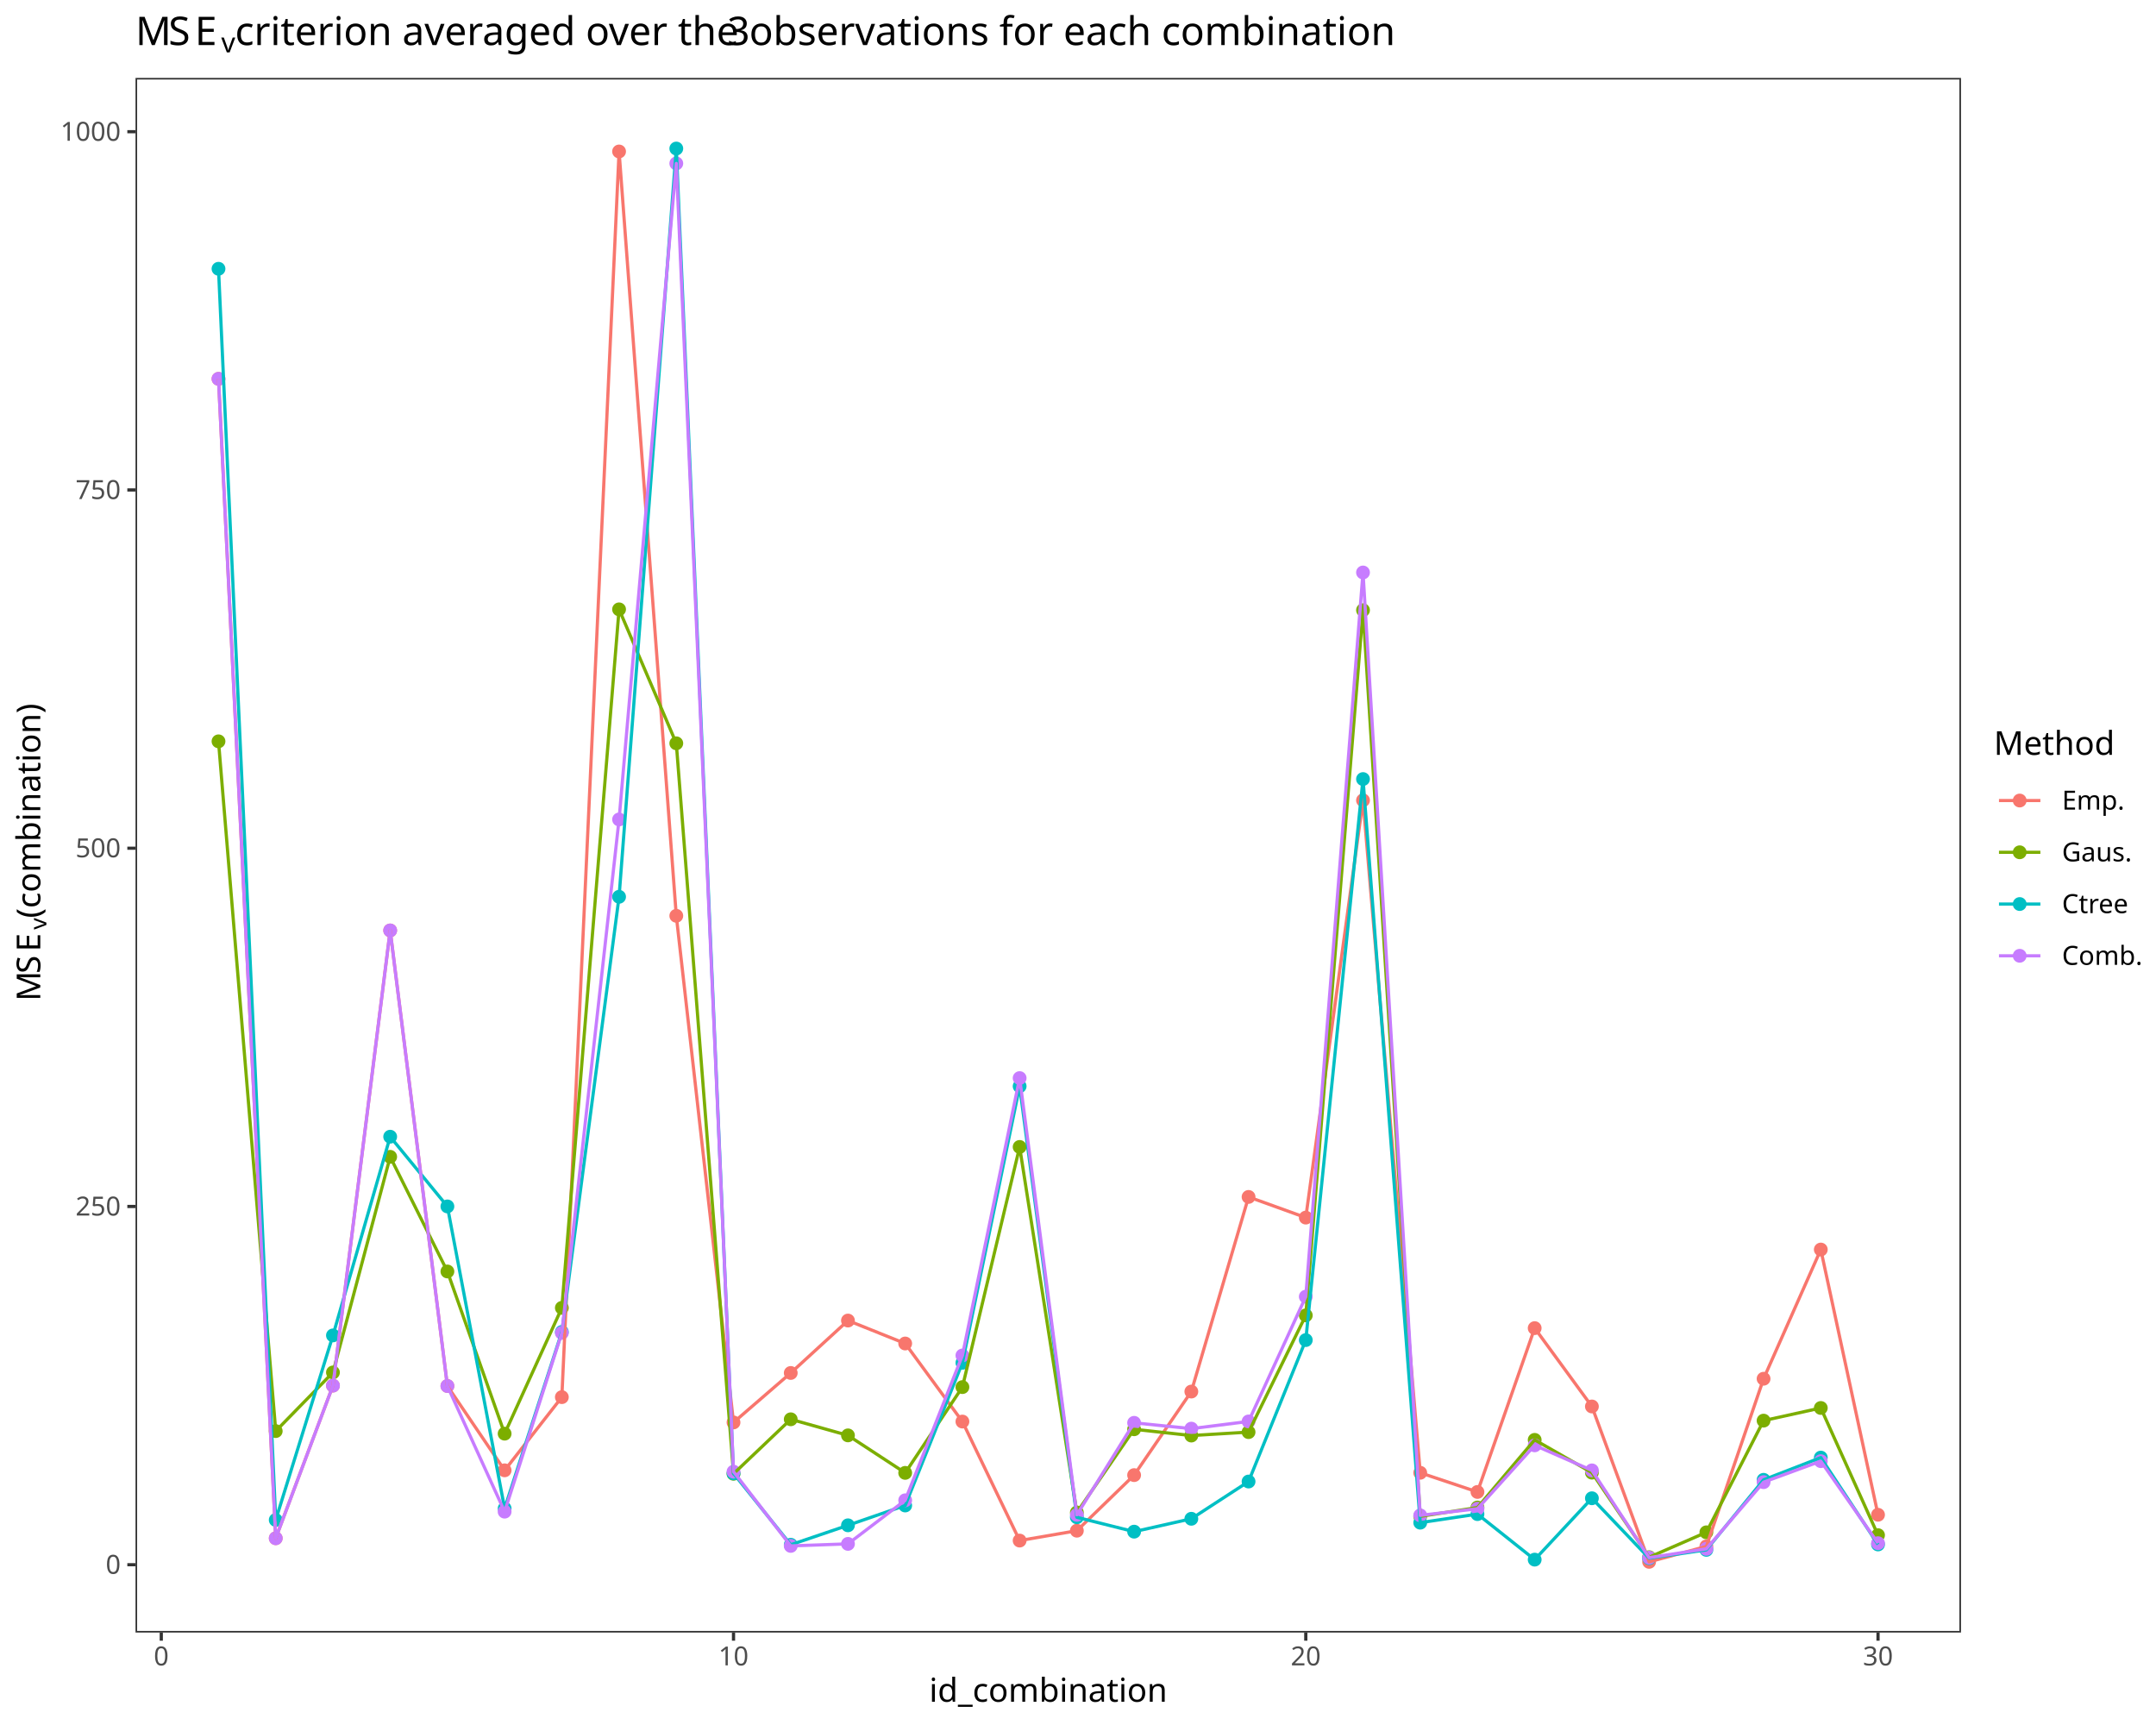
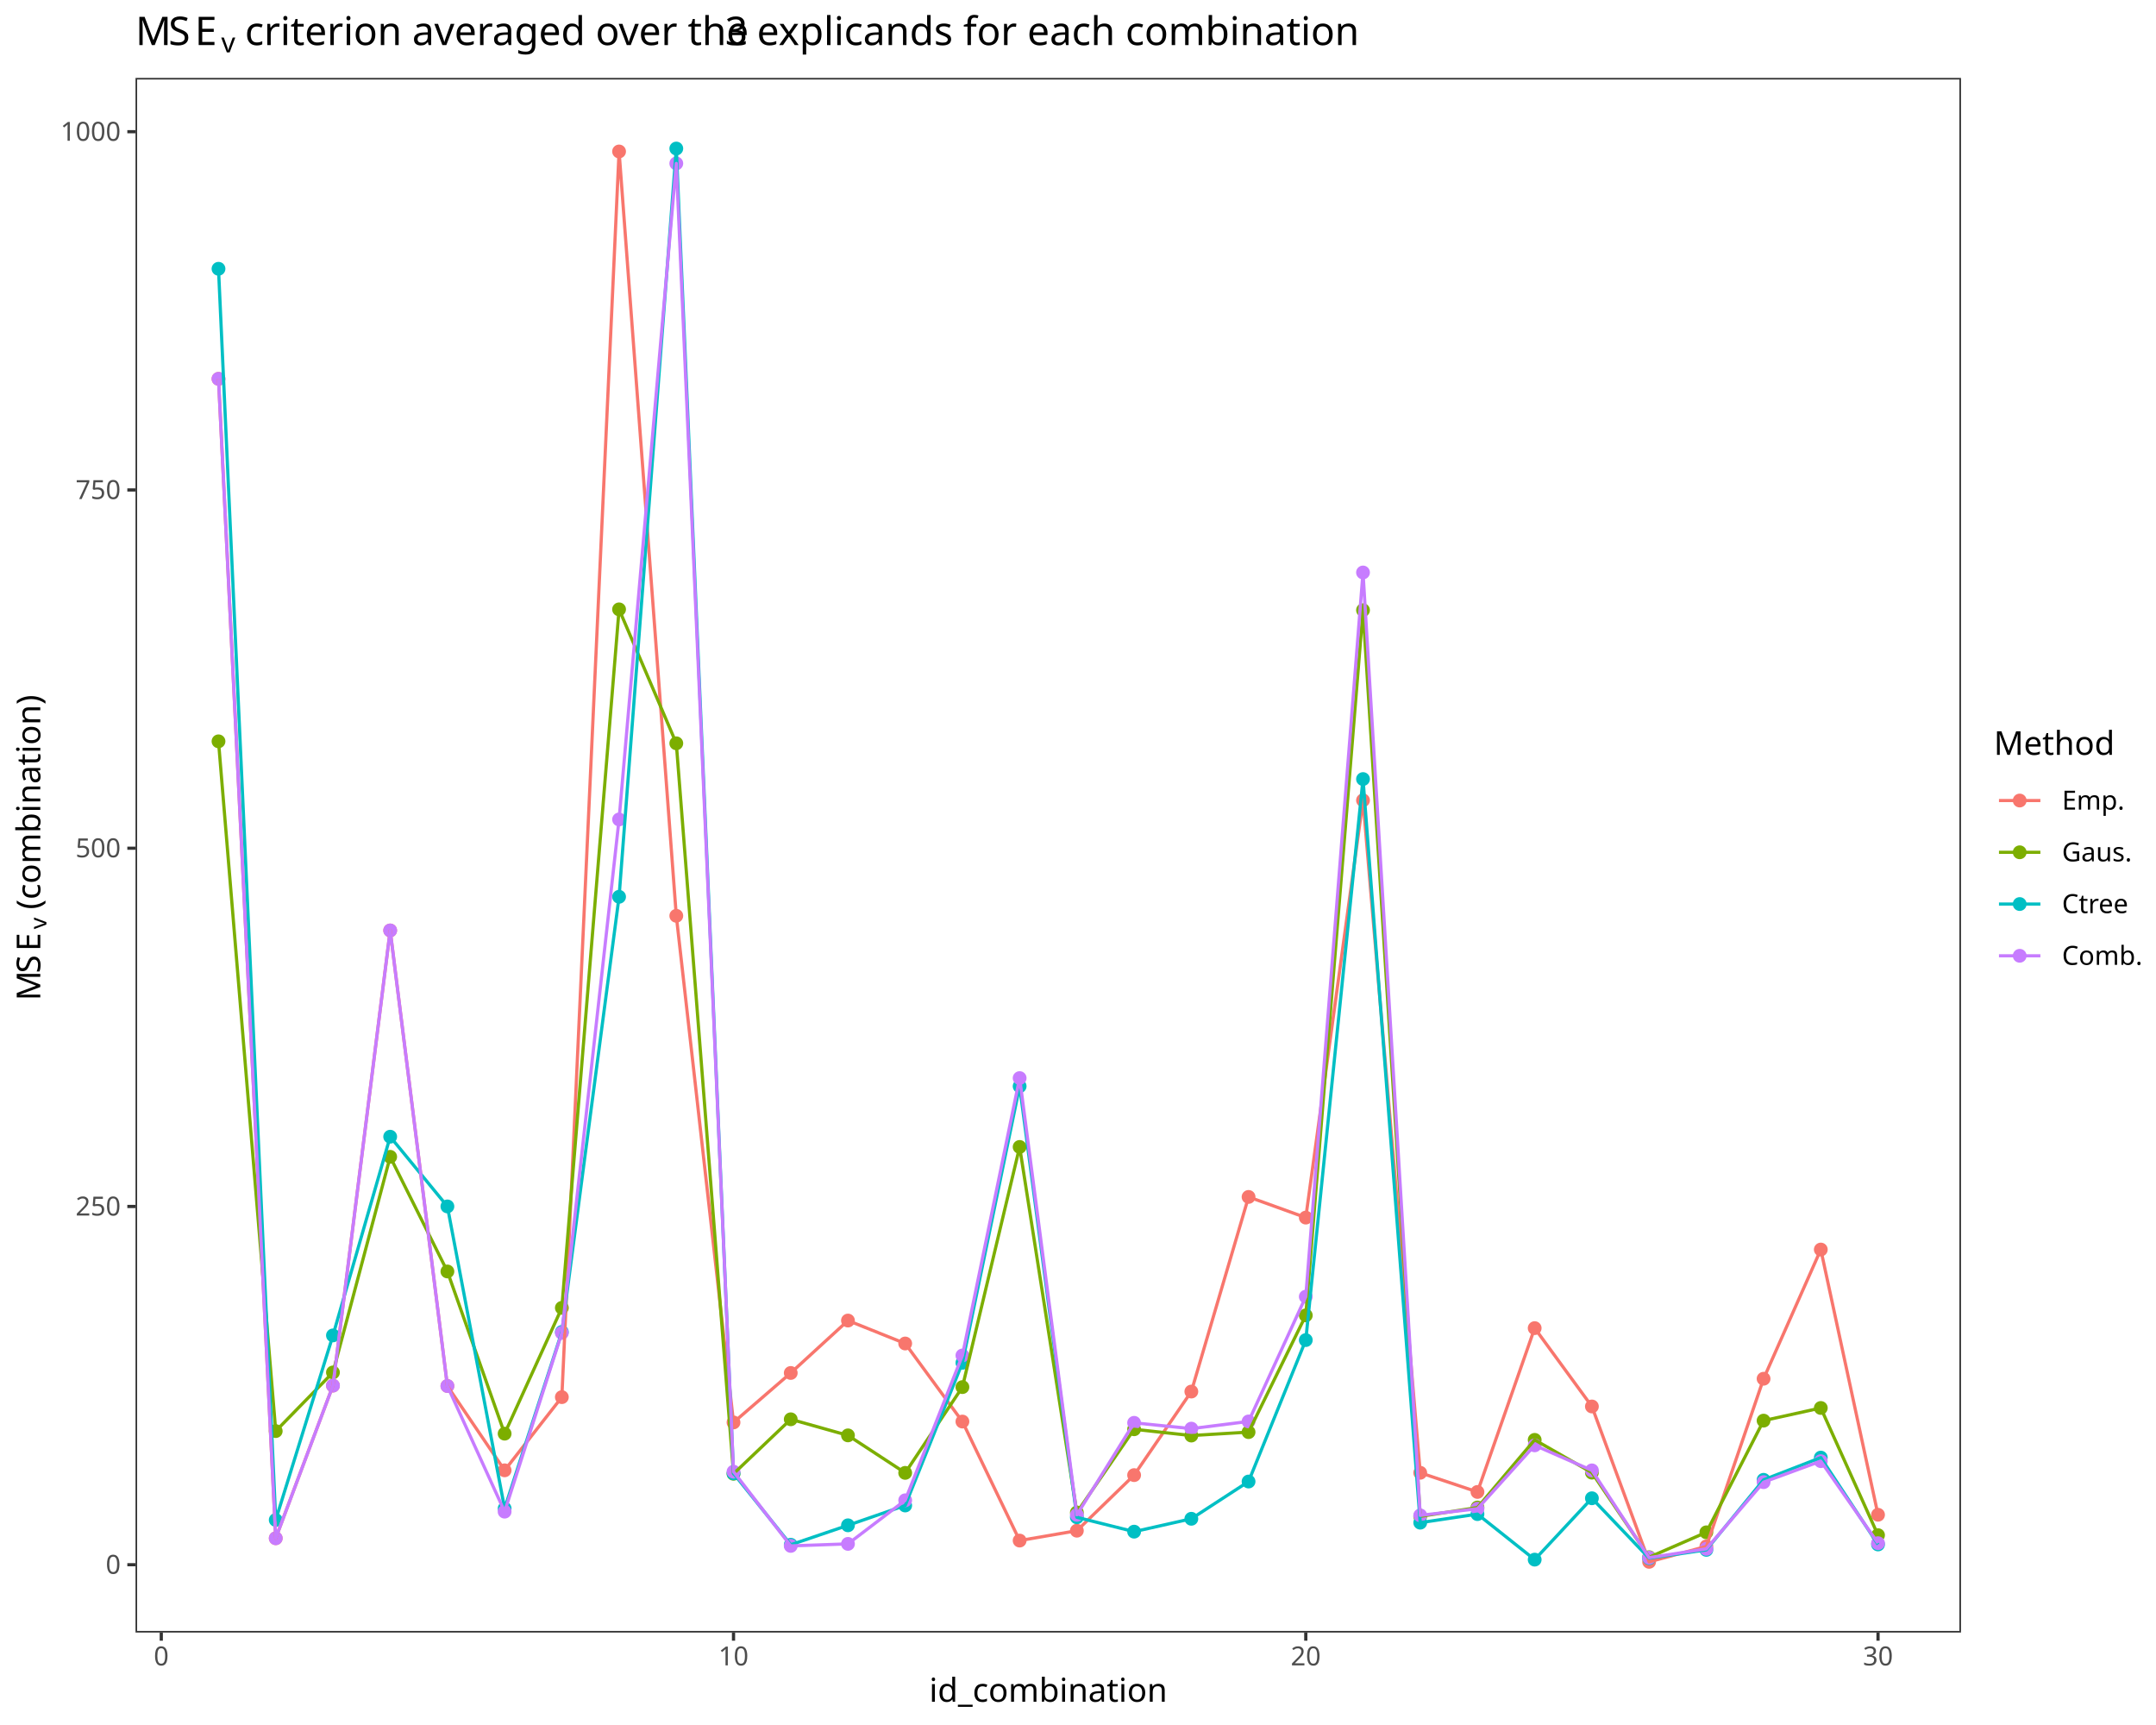
<svg xmlns="http://www.w3.org/2000/svg" class="svglite" data-engine-version="2.0" width="720.00pt" height="576.00pt" viewBox="0 0 720.00 576.00">
  <defs>
    <style type="text/css">
    .svglite line, .svglite polyline, .svglite polygon, .svglite path, .svglite rect, .svglite circle {
      fill: none;
      stroke: #000000;
      stroke-linecap: round;
      stroke-linejoin: round;
      stroke-miterlimit: 10.00;
    }
  </style>
  </defs>
  <rect width="100%" height="100%" style="stroke: none; fill: #FFFFFF;" />
  <defs>
    <clipPath id="cpMC4wMHw3MjAuMDB8MC4wMHw1NzYuMDA=">
      <rect x="0.00" y="0.00" width="720.00" height="576.00" />
    </clipPath>
  </defs>
  <g clip-path="url(#cpMC4wMHw3MjAuMDB8MC4wMHw1NzYuMDA=)">
    <rect x="0.00" y="0.00" width="720.00" height="576.00" style="stroke-width: 1.07; stroke: #FFFFFF; fill: #FFFFFF;" />
  </g>
  <defs>
    <clipPath id="cpNDUuMjZ8NjU0Ljg4fDI2LjAxfDU0NS4xMQ==">
      <rect x="45.26" y="26.01" width="609.62" height="519.11" />
    </clipPath>
  </defs>
  <g clip-path="url(#cpNDUuMjZ8NjU0Ljg4fDI2LjAxfDU0NS4xMQ==)">
    <rect x="45.26" y="26.01" width="609.62" height="519.11" style="stroke-width: 1.07; stroke: none; fill: #FFFFFF;" />
    <circle cx="72.97" cy="126.50" r="1.95" style="stroke-width: 0.71; stroke: #F8766D; fill: #F8766D;" />
    <circle cx="92.08" cy="513.64" r="1.95" style="stroke-width: 0.71; stroke: #F8766D; fill: #F8766D;" />
    <circle cx="111.19" cy="462.67" r="1.95" style="stroke-width: 0.71; stroke: #F8766D; fill: #F8766D;" />
    <circle cx="130.30" cy="310.69" r="1.95" style="stroke-width: 0.71; stroke: #F8766D; fill: #F8766D;" />
    <circle cx="149.41" cy="462.80" r="1.95" style="stroke-width: 0.71; stroke: #F8766D; fill: #F8766D;" />
    <circle cx="168.52" cy="490.96" r="1.95" style="stroke-width: 0.71; stroke: #F8766D; fill: #F8766D;" />
    <circle cx="187.63" cy="466.52" r="1.95" style="stroke-width: 0.71; stroke: #F8766D; fill: #F8766D;" />
    <circle cx="206.74" cy="50.58" r="1.95" style="stroke-width: 0.71; stroke: #F8766D; fill: #F8766D;" />
    <circle cx="225.85" cy="305.80" r="1.95" style="stroke-width: 0.71; stroke: #F8766D; fill: #F8766D;" />
    <circle cx="244.96" cy="474.97" r="1.95" style="stroke-width: 0.71; stroke: #F8766D; fill: #F8766D;" />
    <circle cx="264.07" cy="458.45" r="1.95" style="stroke-width: 0.71; stroke: #F8766D; fill: #F8766D;" />
    <circle cx="283.18" cy="440.95" r="1.95" style="stroke-width: 0.71; stroke: #F8766D; fill: #F8766D;" />
    <circle cx="302.29" cy="448.61" r="1.95" style="stroke-width: 0.71; stroke: #F8766D; fill: #F8766D;" />
    <circle cx="321.40" cy="474.68" r="1.95" style="stroke-width: 0.71; stroke: #F8766D; fill: #F8766D;" />
    <circle cx="340.51" cy="514.42" r="1.95" style="stroke-width: 0.71; stroke: #F8766D; fill: #F8766D;" />
    <circle cx="359.62" cy="511.12" r="1.95" style="stroke-width: 0.71; stroke: #F8766D; fill: #F8766D;" />
    <circle cx="378.74" cy="492.56" r="1.95" style="stroke-width: 0.71; stroke: #F8766D; fill: #F8766D;" />
    <circle cx="397.85" cy="464.66" r="1.95" style="stroke-width: 0.71; stroke: #F8766D; fill: #F8766D;" />
    <circle cx="416.96" cy="399.67" r="1.95" style="stroke-width: 0.71; stroke: #F8766D; fill: #F8766D;" />
    <circle cx="436.07" cy="406.57" r="1.95" style="stroke-width: 0.71; stroke: #F8766D; fill: #F8766D;" />
    <circle cx="455.18" cy="267.24" r="1.95" style="stroke-width: 0.71; stroke: #F8766D; fill: #F8766D;" />
    <circle cx="474.29" cy="491.78" r="1.95" style="stroke-width: 0.71; stroke: #F8766D; fill: #F8766D;" />
    <circle cx="493.40" cy="498.18" r="1.95" style="stroke-width: 0.71; stroke: #F8766D; fill: #F8766D;" />
    <circle cx="512.51" cy="443.48" r="1.95" style="stroke-width: 0.71; stroke: #F8766D; fill: #F8766D;" />
    <circle cx="531.62" cy="469.64" r="1.95" style="stroke-width: 0.71; stroke: #F8766D; fill: #F8766D;" />
    <circle cx="550.73" cy="521.52" r="1.95" style="stroke-width: 0.71; stroke: #F8766D; fill: #F8766D;" />
    <circle cx="569.84" cy="516.36" r="1.95" style="stroke-width: 0.71; stroke: #F8766D; fill: #F8766D;" />
    <circle cx="588.95" cy="460.38" r="1.95" style="stroke-width: 0.71; stroke: #F8766D; fill: #F8766D;" />
    <circle cx="608.06" cy="417.24" r="1.95" style="stroke-width: 0.71; stroke: #F8766D; fill: #F8766D;" />
    <circle cx="627.17" cy="505.80" r="1.95" style="stroke-width: 0.71; stroke: #F8766D; fill: #F8766D;" />
    <circle cx="72.97" cy="247.54" r="1.95" style="stroke-width: 0.71; stroke: #7CAE00; fill: #7CAE00;" />
    <circle cx="92.08" cy="477.86" r="1.95" style="stroke-width: 0.71; stroke: #7CAE00; fill: #7CAE00;" />
    <circle cx="111.19" cy="458.28" r="1.95" style="stroke-width: 0.71; stroke: #7CAE00; fill: #7CAE00;" />
    <circle cx="130.30" cy="386.28" r="1.95" style="stroke-width: 0.71; stroke: #7CAE00; fill: #7CAE00;" />
    <circle cx="149.41" cy="424.56" r="1.95" style="stroke-width: 0.71; stroke: #7CAE00; fill: #7CAE00;" />
    <circle cx="168.52" cy="478.72" r="1.95" style="stroke-width: 0.71; stroke: #7CAE00; fill: #7CAE00;" />
    <circle cx="187.63" cy="436.71" r="1.95" style="stroke-width: 0.71; stroke: #7CAE00; fill: #7CAE00;" />
    <circle cx="206.74" cy="203.47" r="1.95" style="stroke-width: 0.71; stroke: #7CAE00; fill: #7CAE00;" />
    <circle cx="225.85" cy="248.20" r="1.95" style="stroke-width: 0.71; stroke: #7CAE00; fill: #7CAE00;" />
    <circle cx="244.96" cy="492.11" r="1.95" style="stroke-width: 0.71; stroke: #7CAE00; fill: #7CAE00;" />
    <circle cx="264.07" cy="473.92" r="1.95" style="stroke-width: 0.71; stroke: #7CAE00; fill: #7CAE00;" />
    <circle cx="283.18" cy="479.29" r="1.95" style="stroke-width: 0.71; stroke: #7CAE00; fill: #7CAE00;" />
    <circle cx="302.29" cy="491.81" r="1.95" style="stroke-width: 0.71; stroke: #7CAE00; fill: #7CAE00;" />
    <circle cx="321.40" cy="463.17" r="1.95" style="stroke-width: 0.71; stroke: #7CAE00; fill: #7CAE00;" />
    <circle cx="340.51" cy="382.98" r="1.95" style="stroke-width: 0.71; stroke: #7CAE00; fill: #7CAE00;" />
    <circle cx="359.62" cy="505.04" r="1.95" style="stroke-width: 0.71; stroke: #7CAE00; fill: #7CAE00;" />
    <circle cx="378.74" cy="477.25" r="1.95" style="stroke-width: 0.71; stroke: #7CAE00; fill: #7CAE00;" />
    <circle cx="397.85" cy="479.35" r="1.95" style="stroke-width: 0.71; stroke: #7CAE00; fill: #7CAE00;" />
    <circle cx="416.96" cy="478.20" r="1.95" style="stroke-width: 0.71; stroke: #7CAE00; fill: #7CAE00;" />
    <circle cx="436.07" cy="439.22" r="1.95" style="stroke-width: 0.71; stroke: #7CAE00; fill: #7CAE00;" />
    <circle cx="455.18" cy="203.74" r="1.95" style="stroke-width: 0.71; stroke: #7CAE00; fill: #7CAE00;" />
    <circle cx="474.29" cy="506.34" r="1.95" style="stroke-width: 0.71; stroke: #7CAE00; fill: #7CAE00;" />
    <circle cx="493.40" cy="503.38" r="1.95" style="stroke-width: 0.71; stroke: #7CAE00; fill: #7CAE00;" />
    <circle cx="512.51" cy="480.79" r="1.95" style="stroke-width: 0.71; stroke: #7CAE00; fill: #7CAE00;" />
    <circle cx="531.62" cy="491.73" r="1.95" style="stroke-width: 0.71; stroke: #7CAE00; fill: #7CAE00;" />
    <circle cx="550.73" cy="519.97" r="1.95" style="stroke-width: 0.71; stroke: #7CAE00; fill: #7CAE00;" />
    <circle cx="569.84" cy="511.66" r="1.95" style="stroke-width: 0.71; stroke: #7CAE00; fill: #7CAE00;" />
    <circle cx="588.95" cy="474.37" r="1.95" style="stroke-width: 0.71; stroke: #7CAE00; fill: #7CAE00;" />
    <circle cx="608.06" cy="470.14" r="1.95" style="stroke-width: 0.71; stroke: #7CAE00; fill: #7CAE00;" />
    <circle cx="627.17" cy="512.61" r="1.95" style="stroke-width: 0.71; stroke: #7CAE00; fill: #7CAE00;" />
    <circle cx="72.97" cy="89.75" r="1.95" style="stroke-width: 0.71; stroke: #00BFC4; fill: #00BFC4;" />
    <circle cx="92.08" cy="507.53" r="1.95" style="stroke-width: 0.71; stroke: #00BFC4; fill: #00BFC4;" />
    <circle cx="111.19" cy="445.91" r="1.95" style="stroke-width: 0.71; stroke: #00BFC4; fill: #00BFC4;" />
    <circle cx="130.30" cy="379.56" r="1.95" style="stroke-width: 0.71; stroke: #00BFC4; fill: #00BFC4;" />
    <circle cx="149.41" cy="402.84" r="1.95" style="stroke-width: 0.71; stroke: #00BFC4; fill: #00BFC4;" />
    <circle cx="168.52" cy="503.70" r="1.95" style="stroke-width: 0.71; stroke: #00BFC4; fill: #00BFC4;" />
    <circle cx="187.63" cy="444.76" r="1.95" style="stroke-width: 0.71; stroke: #00BFC4; fill: #00BFC4;" />
    <circle cx="206.74" cy="299.45" r="1.95" style="stroke-width: 0.71; stroke: #00BFC4; fill: #00BFC4;" />
    <circle cx="225.85" cy="49.60" r="1.95" style="stroke-width: 0.71; stroke: #00BFC4; fill: #00BFC4;" />
    <circle cx="244.96" cy="491.99" r="1.95" style="stroke-width: 0.71; stroke: #00BFC4; fill: #00BFC4;" />
    <circle cx="264.07" cy="515.81" r="1.95" style="stroke-width: 0.71; stroke: #00BFC4; fill: #00BFC4;" />
    <circle cx="283.18" cy="509.32" r="1.95" style="stroke-width: 0.71; stroke: #00BFC4; fill: #00BFC4;" />
    <circle cx="302.29" cy="502.70" r="1.95" style="stroke-width: 0.71; stroke: #00BFC4; fill: #00BFC4;" />
    <circle cx="321.40" cy="455.05" r="1.95" style="stroke-width: 0.71; stroke: #00BFC4; fill: #00BFC4;" />
    <circle cx="340.51" cy="362.71" r="1.95" style="stroke-width: 0.71; stroke: #00BFC4; fill: #00BFC4;" />
    <circle cx="359.62" cy="506.64" r="1.95" style="stroke-width: 0.71; stroke: #00BFC4; fill: #00BFC4;" />
    <circle cx="378.74" cy="511.44" r="1.95" style="stroke-width: 0.71; stroke: #00BFC4; fill: #00BFC4;" />
    <circle cx="397.85" cy="507.14" r="1.95" style="stroke-width: 0.71; stroke: #00BFC4; fill: #00BFC4;" />
    <circle cx="416.96" cy="494.70" r="1.95" style="stroke-width: 0.71; stroke: #00BFC4; fill: #00BFC4;" />
    <circle cx="436.07" cy="447.47" r="1.95" style="stroke-width: 0.71; stroke: #00BFC4; fill: #00BFC4;" />
    <circle cx="455.18" cy="260.14" r="1.95" style="stroke-width: 0.71; stroke: #00BFC4; fill: #00BFC4;" />
    <circle cx="474.29" cy="508.44" r="1.95" style="stroke-width: 0.71; stroke: #00BFC4; fill: #00BFC4;" />
    <circle cx="493.40" cy="505.58" r="1.95" style="stroke-width: 0.71; stroke: #00BFC4; fill: #00BFC4;" />
    <circle cx="512.51" cy="520.78" r="1.95" style="stroke-width: 0.71; stroke: #00BFC4; fill: #00BFC4;" />
    <circle cx="531.62" cy="500.29" r="1.95" style="stroke-width: 0.71; stroke: #00BFC4; fill: #00BFC4;" />
    <circle cx="550.73" cy="520.31" r="1.95" style="stroke-width: 0.71; stroke: #00BFC4; fill: #00BFC4;" />
    <circle cx="569.84" cy="517.52" r="1.95" style="stroke-width: 0.71; stroke: #00BFC4; fill: #00BFC4;" />
    <circle cx="588.95" cy="494.13" r="1.95" style="stroke-width: 0.71; stroke: #00BFC4; fill: #00BFC4;" />
    <circle cx="608.06" cy="486.71" r="1.95" style="stroke-width: 0.71; stroke: #00BFC4; fill: #00BFC4;" />
    <circle cx="627.17" cy="515.71" r="1.95" style="stroke-width: 0.71; stroke: #00BFC4; fill: #00BFC4;" />
    <circle cx="72.97" cy="126.50" r="1.95" style="stroke-width: 0.71; stroke: #C77CFF; fill: #C77CFF;" />
    <circle cx="92.08" cy="513.64" r="1.95" style="stroke-width: 0.71; stroke: #C77CFF; fill: #C77CFF;" />
    <circle cx="111.19" cy="462.67" r="1.95" style="stroke-width: 0.71; stroke: #C77CFF; fill: #C77CFF;" />
    <circle cx="130.30" cy="310.69" r="1.95" style="stroke-width: 0.71; stroke: #C77CFF; fill: #C77CFF;" />
    <circle cx="149.41" cy="462.80" r="1.95" style="stroke-width: 0.71; stroke: #C77CFF; fill: #C77CFF;" />
    <circle cx="168.52" cy="504.76" r="1.95" style="stroke-width: 0.71; stroke: #C77CFF; fill: #C77CFF;" />
    <circle cx="187.63" cy="445.07" r="1.95" style="stroke-width: 0.71; stroke: #C77CFF; fill: #C77CFF;" />
    <circle cx="206.74" cy="273.63" r="1.95" style="stroke-width: 0.71; stroke: #C77CFF; fill: #C77CFF;" />
    <circle cx="225.85" cy="54.57" r="1.95" style="stroke-width: 0.71; stroke: #C77CFF; fill: #C77CFF;" />
    <circle cx="244.96" cy="491.41" r="1.95" style="stroke-width: 0.71; stroke: #C77CFF; fill: #C77CFF;" />
    <circle cx="264.07" cy="516.20" r="1.95" style="stroke-width: 0.71; stroke: #C77CFF; fill: #C77CFF;" />
    <circle cx="283.18" cy="515.52" r="1.95" style="stroke-width: 0.71; stroke: #C77CFF; fill: #C77CFF;" />
    <circle cx="302.29" cy="500.97" r="1.95" style="stroke-width: 0.71; stroke: #C77CFF; fill: #C77CFF;" />
    <circle cx="321.40" cy="452.61" r="1.95" style="stroke-width: 0.71; stroke: #C77CFF; fill: #C77CFF;" />
    <circle cx="340.51" cy="359.99" r="1.95" style="stroke-width: 0.71; stroke: #C77CFF; fill: #C77CFF;" />
    <circle cx="359.62" cy="505.82" r="1.95" style="stroke-width: 0.71; stroke: #C77CFF; fill: #C77CFF;" />
    <circle cx="378.74" cy="475.10" r="1.95" style="stroke-width: 0.71; stroke: #C77CFF; fill: #C77CFF;" />
    <circle cx="397.85" cy="477.04" r="1.95" style="stroke-width: 0.71; stroke: #C77CFF; fill: #C77CFF;" />
    <circle cx="416.96" cy="474.64" r="1.95" style="stroke-width: 0.71; stroke: #C77CFF; fill: #C77CFF;" />
    <circle cx="436.07" cy="432.97" r="1.95" style="stroke-width: 0.71; stroke: #C77CFF; fill: #C77CFF;" />
    <circle cx="455.18" cy="191.16" r="1.95" style="stroke-width: 0.71; stroke: #C77CFF; fill: #C77CFF;" />
    <circle cx="474.29" cy="506.00" r="1.95" style="stroke-width: 0.71; stroke: #C77CFF; fill: #C77CFF;" />
    <circle cx="493.40" cy="503.79" r="1.95" style="stroke-width: 0.71; stroke: #C77CFF; fill: #C77CFF;" />
    <circle cx="512.51" cy="482.62" r="1.95" style="stroke-width: 0.71; stroke: #C77CFF; fill: #C77CFF;" />
    <circle cx="531.62" cy="490.98" r="1.95" style="stroke-width: 0.71; stroke: #C77CFF; fill: #C77CFF;" />
    <circle cx="550.73" cy="520.12" r="1.95" style="stroke-width: 0.71; stroke: #C77CFF; fill: #C77CFF;" />
    <circle cx="569.84" cy="517.18" r="1.95" style="stroke-width: 0.71; stroke: #C77CFF; fill: #C77CFF;" />
    <circle cx="588.95" cy="494.91" r="1.95" style="stroke-width: 0.71; stroke: #C77CFF; fill: #C77CFF;" />
    <circle cx="608.06" cy="487.90" r="1.95" style="stroke-width: 0.71; stroke: #C77CFF; fill: #C77CFF;" />
    <circle cx="627.17" cy="515.29" r="1.95" style="stroke-width: 0.71; stroke: #C77CFF; fill: #C77CFF;" />
    <polyline points="72.97,126.50 92.08,513.64 111.19,462.67 130.30,310.69 149.41,462.80 168.52,490.96 187.63,466.52 206.74,50.58 225.85,305.80 244.96,474.97 264.07,458.45 283.18,440.95 302.29,448.61 321.40,474.68 340.51,514.42 359.62,511.12 378.74,492.56 397.85,464.66 416.96,399.67 436.07,406.57 455.18,267.24 474.29,491.78 493.40,498.18 512.51,443.48 531.62,469.64 550.73,521.52 569.84,516.36 588.95,460.38 608.06,417.24 627.17,505.80 " style="stroke-width: 1.07; stroke: #F8766D; stroke-linecap: butt;" />
    <polyline points="72.97,247.54 92.08,477.86 111.19,458.28 130.30,386.28 149.41,424.56 168.52,478.72 187.63,436.71 206.74,203.47 225.85,248.20 244.96,492.11 264.07,473.92 283.18,479.29 302.29,491.81 321.40,463.17 340.51,382.98 359.62,505.04 378.74,477.25 397.85,479.35 416.96,478.20 436.07,439.22 455.18,203.74 474.29,506.34 493.40,503.38 512.51,480.79 531.62,491.73 550.73,519.97 569.84,511.66 588.95,474.37 608.06,470.14 627.17,512.61 " style="stroke-width: 1.07; stroke: #7CAE00; stroke-linecap: butt;" />
    <polyline points="72.97,89.75 92.08,507.53 111.19,445.91 130.30,379.56 149.41,402.84 168.52,503.70 187.63,444.76 206.74,299.45 225.85,49.60 244.96,491.99 264.07,515.81 283.18,509.32 302.29,502.70 321.40,455.05 340.51,362.71 359.62,506.64 378.74,511.44 397.85,507.14 416.96,494.70 436.07,447.47 455.18,260.14 474.29,508.44 493.40,505.58 512.51,520.78 531.62,500.29 550.73,520.31 569.84,517.52 588.95,494.13 608.06,486.71 627.17,515.71 " style="stroke-width: 1.07; stroke: #00BFC4; stroke-linecap: butt;" />
    <polyline points="72.97,126.50 92.08,513.64 111.19,462.67 130.30,310.69 149.41,462.80 168.52,504.76 187.63,445.07 206.74,273.63 225.85,54.57 244.96,491.41 264.07,516.20 283.18,515.52 302.29,500.97 321.40,452.61 340.51,359.99 359.62,505.82 378.74,475.10 397.85,477.04 416.96,474.64 436.07,432.97 455.18,191.16 474.29,506.00 493.40,503.79 512.51,482.62 531.62,490.98 550.73,520.12 569.84,517.18 588.95,494.91 608.06,487.90 627.17,515.29 " style="stroke-width: 1.07; stroke: #C77CFF; stroke-linecap: butt;" />
    <rect x="45.26" y="26.01" width="609.62" height="519.11" style="stroke-width: 1.07; stroke: #333333;" />
  </g>
  <g clip-path="url(#cpMC4wMHw3MjAuMDB8MC4wMHw1NzYuMDA=)">
    <text x="40.33" y="525.51" text-anchor="end" style="font-size: 8.80px; fill: #4D4D4D; font-family: sans;" textLength="4.89px" lengthAdjust="spacingAndGlyphs">0</text>
    <text x="40.33" y="405.88" text-anchor="end" style="font-size: 8.80px; fill: #4D4D4D; font-family: sans;" textLength="14.68px" lengthAdjust="spacingAndGlyphs">250</text>
    <text x="40.33" y="286.26" text-anchor="end" style="font-size: 8.80px; fill: #4D4D4D; font-family: sans;" textLength="14.68px" lengthAdjust="spacingAndGlyphs">500</text>
    <text x="40.33" y="166.63" text-anchor="end" style="font-size: 8.80px; fill: #4D4D4D; font-family: sans;" textLength="14.68px" lengthAdjust="spacingAndGlyphs">750</text>
    <text x="40.33" y="47.01" text-anchor="end" style="font-size: 8.80px; fill: #4D4D4D; font-family: sans;" textLength="19.58px" lengthAdjust="spacingAndGlyphs">1000</text>
    <polyline points="42.52,522.48 45.26,522.48 " style="stroke-width: 1.07; stroke: #333333; stroke-linecap: butt;" />
    <polyline points="42.52,402.86 45.26,402.86 " style="stroke-width: 1.07; stroke: #333333; stroke-linecap: butt;" />
    <polyline points="42.52,283.23 45.26,283.23 " style="stroke-width: 1.07; stroke: #333333; stroke-linecap: butt;" />
    <polyline points="42.52,163.61 45.26,163.61 " style="stroke-width: 1.07; stroke: #333333; stroke-linecap: butt;" />
    <polyline points="42.52,43.98 45.26,43.98 " style="stroke-width: 1.07; stroke: #333333; stroke-linecap: butt;" />
    <polyline points="53.86,547.85 53.86,545.11 " style="stroke-width: 1.07; stroke: #333333; stroke-linecap: butt;" />
    <polyline points="244.96,547.85 244.96,545.11 " style="stroke-width: 1.07; stroke: #333333; stroke-linecap: butt;" />
    <polyline points="436.07,547.85 436.07,545.11 " style="stroke-width: 1.07; stroke: #333333; stroke-linecap: butt;" />
    <polyline points="627.17,547.85 627.17,545.11 " style="stroke-width: 1.07; stroke: #333333; stroke-linecap: butt;" />
    <text x="53.86" y="556.10" text-anchor="middle" style="font-size: 8.80px; fill: #4D4D4D; font-family: sans;" textLength="4.89px" lengthAdjust="spacingAndGlyphs">0</text>
    <text x="244.96" y="556.10" text-anchor="middle" style="font-size: 8.80px; fill: #4D4D4D; font-family: sans;" textLength="9.79px" lengthAdjust="spacingAndGlyphs">10</text>
    <text x="436.07" y="556.10" text-anchor="middle" style="font-size: 8.80px; fill: #4D4D4D; font-family: sans;" textLength="9.79px" lengthAdjust="spacingAndGlyphs">20</text>
    <text x="627.17" y="556.10" text-anchor="middle" style="font-size: 8.80px; fill: #4D4D4D; font-family: sans;" textLength="9.79px" lengthAdjust="spacingAndGlyphs">30</text>
    <text x="350.07" y="568.24" text-anchor="middle" style="font-size: 11.00px; font-family: sans;" textLength="74.00px" lengthAdjust="spacingAndGlyphs">id_combination</text>
-     <text transform="translate(13.45,334.26) rotate(-90)" style="font-size: 11.00px; font-family: sans;" textLength="9.17px" lengthAdjust="spacingAndGlyphs">M</text>
-     <text transform="translate(13.45,325.09) rotate(-90)" style="font-size: 11.00px; font-family: sans;" textLength="7.34px" lengthAdjust="spacingAndGlyphs">S</text>
-     <text transform="translate(13.45,317.75) rotate(-90)" style="font-size: 11.00px; font-family: sans;" textLength="7.34px" lengthAdjust="spacingAndGlyphs">E</text>
-     <text transform="translate(15.49,310.41) rotate(-90)" style="font-size: 7.70px; font-family: sans;" textLength="3.85px" lengthAdjust="spacingAndGlyphs">v</text>
-     <text transform="translate(13.45,306.56) rotate(-90)" style="font-size: 11.00px; font-family: sans;" textLength="69.70px" lengthAdjust="spacingAndGlyphs"> (combination)</text>
+     <text transform="translate(13.45,334.11) rotate(-90)" style="font-size: 11.00px; font-family: sans;" textLength="9.17px" lengthAdjust="spacingAndGlyphs">M</text>
+     <text transform="translate(13.45,324.94) rotate(-90)" style="font-size: 11.00px; font-family: sans;" textLength="7.34px" lengthAdjust="spacingAndGlyphs">S</text>
+     <text transform="translate(13.45,317.60) rotate(-90)" style="font-size: 11.00px; font-family: sans;" textLength="7.34px" lengthAdjust="spacingAndGlyphs">E</text>
+     <text transform="translate(15.49,310.26) rotate(-90)" style="font-size: 7.70px; font-family: sans;" textLength="3.85px" lengthAdjust="spacingAndGlyphs">v</text>
+     <text transform="translate(13.45,306.41) rotate(-90)" style="font-size: 11.00px; font-family: sans;" textLength="2.75px" lengthAdjust="spacingAndGlyphs"> </text>
+     <text transform="translate(13.45,303.66) rotate(-90)" style="font-size: 11.00px; font-family: sans;" textLength="66.65px" lengthAdjust="spacingAndGlyphs">(combination)</text>
    <rect x="665.84" y="243.33" width="48.68" height="84.45" style="stroke-width: 1.07; stroke: none; fill: #FFFFFF;" />
    <text x="665.84" y="252.05" style="font-size: 11.00px; font-family: sans;" textLength="36.70px" lengthAdjust="spacingAndGlyphs">Method</text>
    <rect x="665.84" y="258.67" width="17.28" height="17.28" style="stroke-width: 1.07; stroke: none; fill: #FFFFFF;" />
    <circle cx="674.48" cy="267.31" r="1.95" style="stroke-width: 0.71; stroke: #F8766D; fill: #F8766D;" />
    <line x1="667.56" y1="267.31" x2="681.39" y2="267.31" style="stroke-width: 1.07; stroke: #F8766D; stroke-linecap: butt;" />
    <rect x="665.84" y="275.95" width="17.28" height="17.28" style="stroke-width: 1.07; stroke: none; fill: #FFFFFF;" />
    <circle cx="674.48" cy="284.59" r="1.95" style="stroke-width: 0.71; stroke: #7CAE00; fill: #7CAE00;" />
    <line x1="667.56" y1="284.59" x2="681.39" y2="284.59" style="stroke-width: 1.07; stroke: #7CAE00; stroke-linecap: butt;" />
    <rect x="665.84" y="293.23" width="17.28" height="17.28" style="stroke-width: 1.07; stroke: none; fill: #FFFFFF;" />
    <circle cx="674.48" cy="301.87" r="1.95" style="stroke-width: 0.71; stroke: #00BFC4; fill: #00BFC4;" />
    <line x1="667.56" y1="301.87" x2="681.39" y2="301.87" style="stroke-width: 1.07; stroke: #00BFC4; stroke-linecap: butt;" />
    <rect x="665.84" y="310.51" width="17.28" height="17.28" style="stroke-width: 1.07; stroke: none; fill: #FFFFFF;" />
    <circle cx="674.48" cy="319.15" r="1.95" style="stroke-width: 0.71; stroke: #C77CFF; fill: #C77CFF;" />
    <line x1="667.56" y1="319.15" x2="681.39" y2="319.15" style="stroke-width: 1.07; stroke: #C77CFF; stroke-linecap: butt;" />
    <text x="688.60" y="270.33" style="font-size: 8.80px; font-family: sans;" textLength="20.54px" lengthAdjust="spacingAndGlyphs">Emp.</text>
    <text x="688.60" y="287.61" style="font-size: 8.80px; font-family: sans;" textLength="23.49px" lengthAdjust="spacingAndGlyphs">Gaus.</text>
    <text x="688.60" y="304.89" style="font-size: 8.80px; font-family: sans;" textLength="21.52px" lengthAdjust="spacingAndGlyphs">Ctree</text>
    <text x="688.60" y="322.17" style="font-size: 8.80px; font-family: sans;" textLength="25.92px" lengthAdjust="spacingAndGlyphs">Comb.</text>
    <text x="45.26" y="15.05" style="font-size: 13.20px; font-family: sans;" textLength="11.00px" lengthAdjust="spacingAndGlyphs">M</text>
    <text x="56.26" y="15.05" style="font-size: 13.20px; font-family: sans;" textLength="8.81px" lengthAdjust="spacingAndGlyphs">S</text>
    <text x="65.07" y="15.05" style="font-size: 13.20px; font-family: sans;" textLength="8.81px" lengthAdjust="spacingAndGlyphs">E</text>
    <text x="73.88" y="17.49" style="font-size: 9.24px; font-family: sans;" textLength="4.62px" lengthAdjust="spacingAndGlyphs">v</text>
-     <text x="78.50" y="15.05" style="font-size: 13.20px; font-family: sans;" textLength="164.37px" lengthAdjust="spacingAndGlyphs"> criterion averaged over the </text>
-     <text x="242.87" y="15.05" style="font-size: 13.20px; font-family: sans;" textLength="7.34px" lengthAdjust="spacingAndGlyphs">3</text>
-     <text x="250.21" y="15.05" style="font-size: 13.20px; font-family: sans;" textLength="204.75px" lengthAdjust="spacingAndGlyphs"> observations for each combination</text>
+     <text x="78.50" y="15.05" style="font-size: 13.20px; font-family: sans;" textLength="3.30px" lengthAdjust="spacingAndGlyphs"> </text>
+     <text x="81.80" y="15.05" style="font-size: 13.20px; font-family: sans;" textLength="157.04px" lengthAdjust="spacingAndGlyphs">criterion averaged over the</text>
+     <text x="238.84" y="15.05" style="font-size: 13.20px; font-family: sans;" textLength="3.30px" lengthAdjust="spacingAndGlyphs"> </text>
+     <text x="242.14" y="15.05" style="font-size: 13.20px; font-family: sans;" textLength="7.34px" lengthAdjust="spacingAndGlyphs">3</text>
+     <text x="249.49" y="15.05" style="font-size: 13.20px; font-family: sans;" textLength="3.30px" lengthAdjust="spacingAndGlyphs"> </text>
+     <text x="252.79" y="15.05" style="font-size: 13.20px; font-family: sans;" textLength="188.61px" lengthAdjust="spacingAndGlyphs">explicands for each combination</text>
  </g>
</svg>
